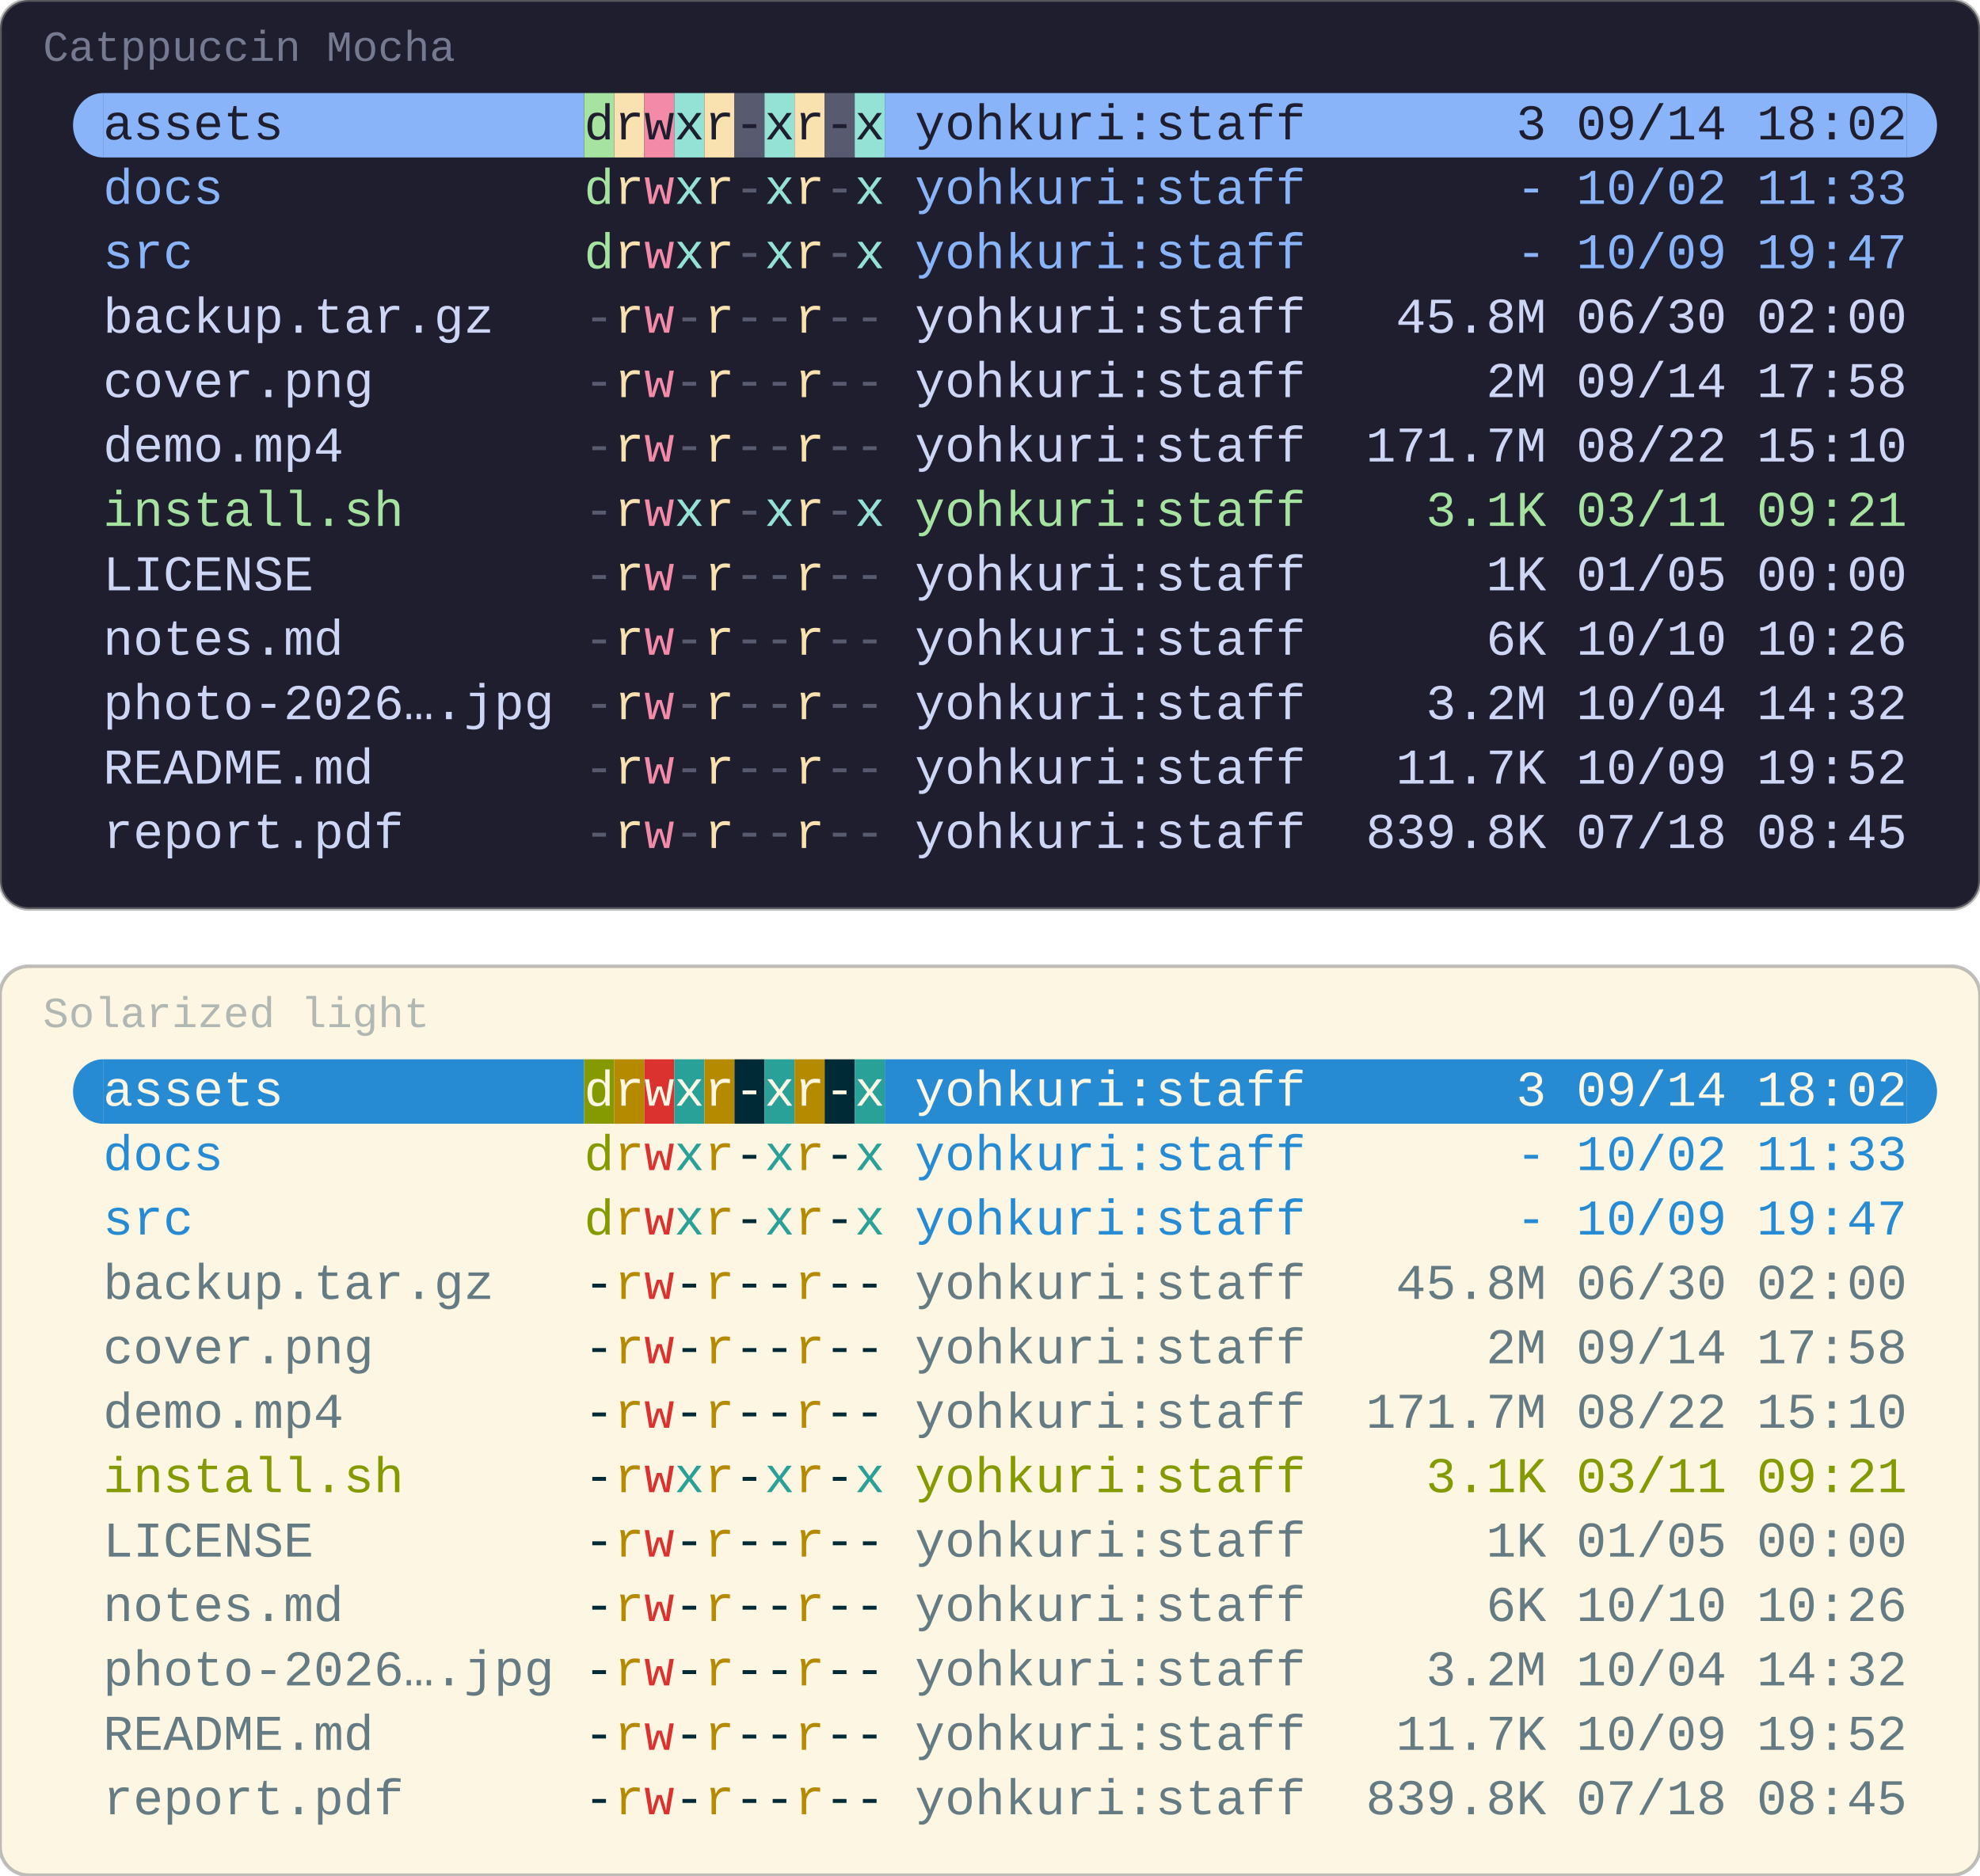
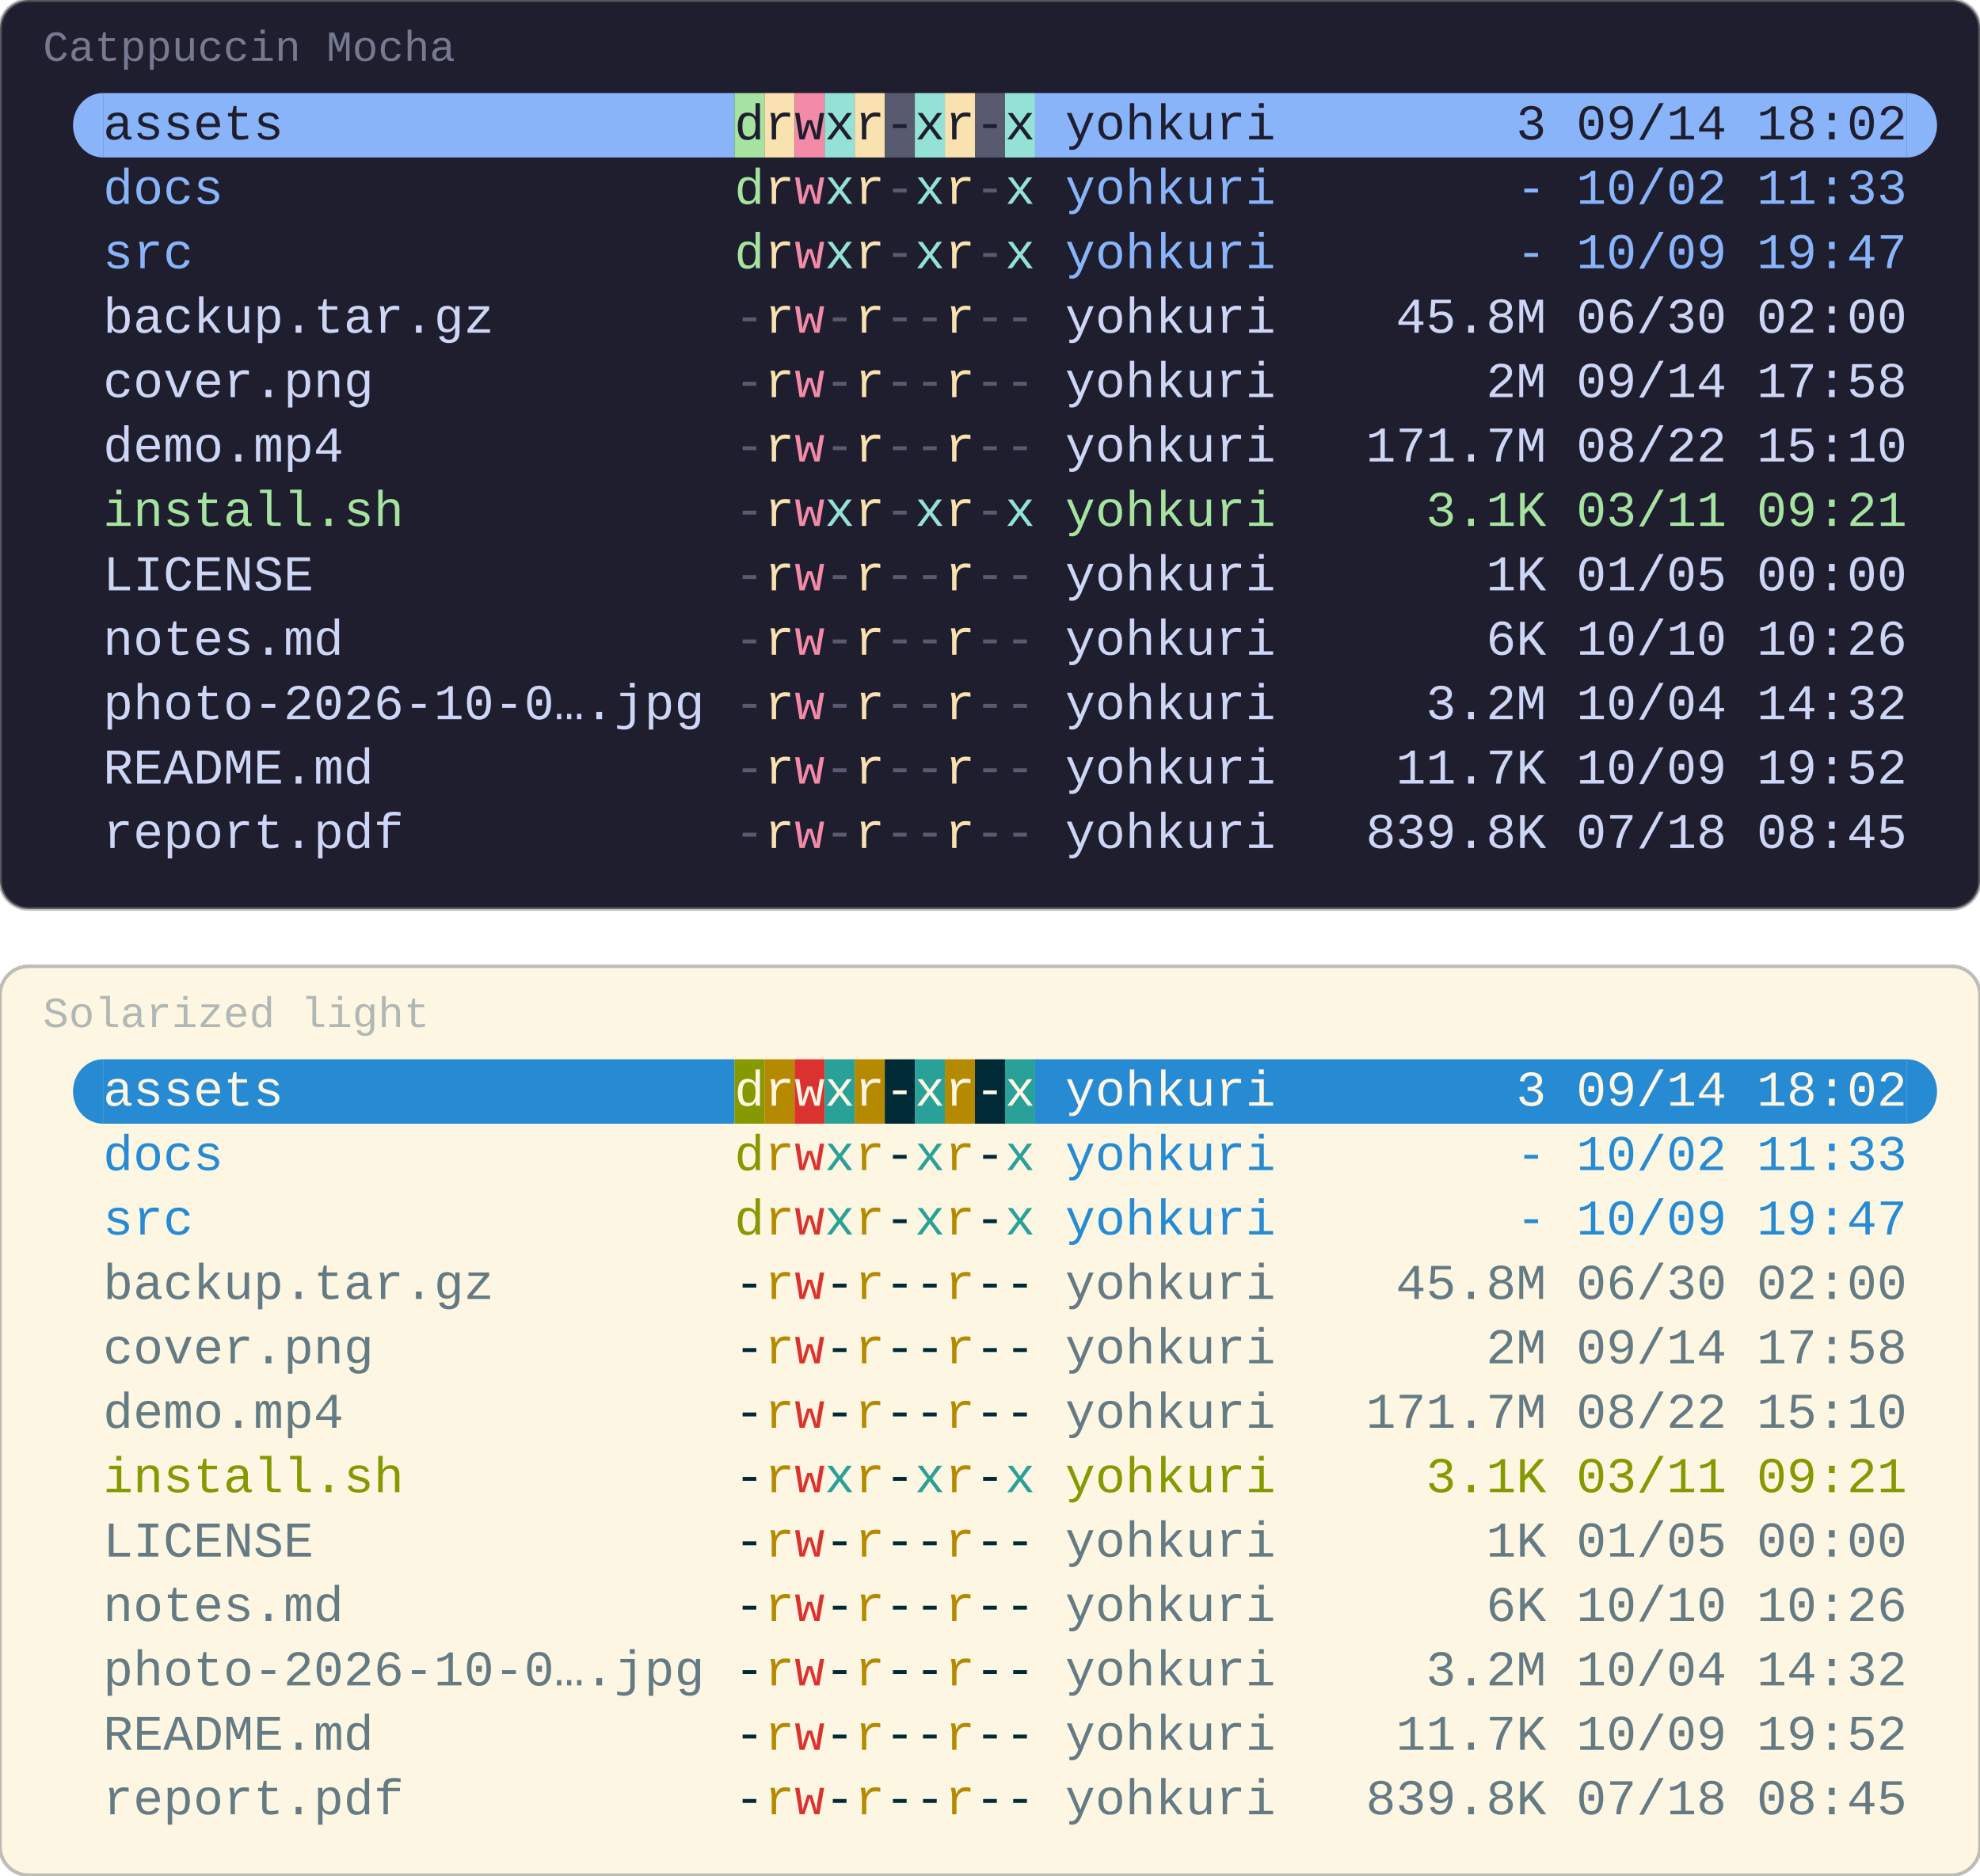
- <svg xmlns="http://www.w3.org/2000/svg" width="553.2" height="524" viewBox="0 0 553.2 524" role="img" data-source="ed65a1b5f1ea936e258ada4398f47a8e3302c848ee61756dbee2d98efb87042a" font-family="ui-monospace, SFMono-Regular, Menlo, Consolas, 'Liberation Mono', monospace" font-size="14">
+ <svg xmlns="http://www.w3.org/2000/svg" width="553.2" height="524" viewBox="0 0 553.2 524" role="img" data-source="ff9da538b39e2d087ce6511cb66709c9bd5d925607e207745e2a0a6a41769846" font-family="ui-monospace, SFMono-Regular, Menlo, Consolas, 'Liberation Mono', monospace" font-size="14">
  <g transform="translate(0,0)">
    <rect width="553.2" height="254" rx="8" fill="#1e1e2e" stroke="#8888" stroke-width="1" />
    <text x="12" y="17" font-size="12" fill="#757a91">Catppuccin Mocha</text>
    <path d="M28.8,26 A8.4,9 0 0 0 28.8,44 Z" fill="#89b4fa" />
-     <rect x="28.8" y="26" width="134.4" height="18" fill="#89b4fa" />
+     <rect x="28.8" y="26" width="176.4" height="18" fill="#89b4fa" />
    <text x="28.8" y="38.96" fill="#1e1e2e">assets</text>
-     <rect x="163.2" y="26" width="8.4" height="18" fill="#a6e3a1" />
-     <text x="163.2" y="38.96" fill="#1e1e2e">d</text>
-     <rect x="171.6" y="26" width="8.4" height="18" fill="#f9e2af" />
-     <text x="171.6" y="38.96" fill="#1e1e2e">r</text>
-     <rect x="180" y="26" width="8.4" height="18" fill="#f38ba8" />
-     <text x="180" y="38.96" fill="#1e1e2e">w</text>
-     <rect x="188.4" y="26" width="8.4" height="18" fill="#94e2d5" />
-     <text x="188.4" y="38.96" fill="#1e1e2e">x</text>
-     <rect x="196.8" y="26" width="8.4" height="18" fill="#f9e2af" />
-     <text x="196.8" y="38.96" fill="#1e1e2e">r</text>
-     <rect x="205.2" y="26" width="8.4" height="18" fill="#585b70" />
-     <text x="205.2" y="38.96" fill="#1e1e2e">-</text>
-     <rect x="213.6" y="26" width="8.4" height="18" fill="#94e2d5" />
-     <text x="213.6" y="38.96" fill="#1e1e2e">x</text>
-     <rect x="222" y="26" width="8.4" height="18" fill="#f9e2af" />
-     <text x="222" y="38.96" fill="#1e1e2e">r</text>
-     <rect x="230.4" y="26" width="8.4" height="18" fill="#585b70" />
-     <text x="230.4" y="38.96" fill="#1e1e2e">-</text>
-     <rect x="238.8" y="26" width="8.4" height="18" fill="#94e2d5" />
-     <text x="238.8" y="38.96" fill="#1e1e2e">x</text>
-     <rect x="247.2" y="26" width="285.6" height="18" fill="#89b4fa" />
-     <text x="255.6" y="38.96" fill="#1e1e2e">yohkuri:staff</text>
+     <rect x="205.2" y="26" width="8.4" height="18" fill="#a6e3a1" />
+     <text x="205.2" y="38.96" fill="#1e1e2e">d</text>
+     <rect x="213.6" y="26" width="8.4" height="18" fill="#f9e2af" />
+     <text x="213.6" y="38.96" fill="#1e1e2e">r</text>
+     <rect x="222" y="26" width="8.4" height="18" fill="#f38ba8" />
+     <text x="222" y="38.96" fill="#1e1e2e">w</text>
+     <rect x="230.4" y="26" width="8.4" height="18" fill="#94e2d5" />
+     <text x="230.4" y="38.96" fill="#1e1e2e">x</text>
+     <rect x="238.8" y="26" width="8.4" height="18" fill="#f9e2af" />
+     <text x="238.8" y="38.96" fill="#1e1e2e">r</text>
+     <rect x="247.2" y="26" width="8.4" height="18" fill="#585b70" />
+     <text x="247.2" y="38.96" fill="#1e1e2e">-</text>
+     <rect x="255.6" y="26" width="8.4" height="18" fill="#94e2d5" />
+     <text x="255.6" y="38.96" fill="#1e1e2e">x</text>
+     <rect x="264" y="26" width="8.4" height="18" fill="#f9e2af" />
+     <text x="264" y="38.96" fill="#1e1e2e">r</text>
+     <rect x="272.4" y="26" width="8.4" height="18" fill="#585b70" />
+     <text x="272.4" y="38.96" fill="#1e1e2e">-</text>
+     <rect x="280.8" y="26" width="8.4" height="18" fill="#94e2d5" />
+     <text x="280.8" y="38.96" fill="#1e1e2e">x</text>
+     <rect x="289.2" y="26" width="243.6" height="18" fill="#89b4fa" />
+     <text x="297.6" y="38.96" fill="#1e1e2e">yohkuri</text>
    <text x="423.6" y="38.96" fill="#1e1e2e">3</text>
    <text x="440.4" y="38.96" fill="#1e1e2e">09/14</text>
    <text x="490.8" y="38.96" fill="#1e1e2e">18:02</text>
    <path d="M532.8,26 A8.4,9 0 0 1 532.8,44 Z" fill="#89b4fa" />
    <text x="28.8" y="56.96" fill="#89b4fa">docs</text>
-     <text x="163.2" y="56.96" fill="#a6e3a1">d</text>
-     <text x="171.6" y="56.96" fill="#f9e2af">r</text>
-     <text x="180" y="56.96" fill="#f38ba8">w</text>
-     <text x="188.4" y="56.96" fill="#94e2d5">x</text>
-     <text x="196.8" y="56.96" fill="#f9e2af">r</text>
-     <text x="205.2" y="56.96" fill="#585b70">-</text>
-     <text x="213.6" y="56.96" fill="#94e2d5">x</text>
-     <text x="222" y="56.96" fill="#f9e2af">r</text>
-     <text x="230.4" y="56.96" fill="#585b70">-</text>
-     <text x="238.8" y="56.96" fill="#94e2d5">x</text>
-     <text x="255.6" y="56.96" fill="#89b4fa">yohkuri:staff</text>
+     <text x="205.2" y="56.96" fill="#a6e3a1">d</text>
+     <text x="213.6" y="56.96" fill="#f9e2af">r</text>
+     <text x="222" y="56.96" fill="#f38ba8">w</text>
+     <text x="230.4" y="56.96" fill="#94e2d5">x</text>
+     <text x="238.8" y="56.96" fill="#f9e2af">r</text>
+     <text x="247.2" y="56.96" fill="#585b70">-</text>
+     <text x="255.6" y="56.96" fill="#94e2d5">x</text>
+     <text x="264" y="56.96" fill="#f9e2af">r</text>
+     <text x="272.4" y="56.96" fill="#585b70">-</text>
+     <text x="280.8" y="56.96" fill="#94e2d5">x</text>
+     <text x="297.6" y="56.96" fill="#89b4fa">yohkuri</text>
    <text x="423.6" y="56.96" fill="#89b4fa">-</text>
    <text x="440.4" y="56.96" fill="#89b4fa">10/02</text>
    <text x="490.8" y="56.96" fill="#89b4fa">11:33</text>
    <text x="28.8" y="74.96" fill="#89b4fa">src</text>
-     <text x="163.2" y="74.96" fill="#a6e3a1">d</text>
-     <text x="171.6" y="74.96" fill="#f9e2af">r</text>
-     <text x="180" y="74.96" fill="#f38ba8">w</text>
-     <text x="188.4" y="74.96" fill="#94e2d5">x</text>
-     <text x="196.8" y="74.96" fill="#f9e2af">r</text>
-     <text x="205.2" y="74.96" fill="#585b70">-</text>
-     <text x="213.6" y="74.96" fill="#94e2d5">x</text>
-     <text x="222" y="74.96" fill="#f9e2af">r</text>
-     <text x="230.4" y="74.96" fill="#585b70">-</text>
-     <text x="238.8" y="74.96" fill="#94e2d5">x</text>
-     <text x="255.6" y="74.96" fill="#89b4fa">yohkuri:staff</text>
+     <text x="205.2" y="74.96" fill="#a6e3a1">d</text>
+     <text x="213.6" y="74.96" fill="#f9e2af">r</text>
+     <text x="222" y="74.96" fill="#f38ba8">w</text>
+     <text x="230.4" y="74.96" fill="#94e2d5">x</text>
+     <text x="238.8" y="74.96" fill="#f9e2af">r</text>
+     <text x="247.2" y="74.96" fill="#585b70">-</text>
+     <text x="255.6" y="74.96" fill="#94e2d5">x</text>
+     <text x="264" y="74.96" fill="#f9e2af">r</text>
+     <text x="272.4" y="74.96" fill="#585b70">-</text>
+     <text x="280.8" y="74.96" fill="#94e2d5">x</text>
+     <text x="297.6" y="74.96" fill="#89b4fa">yohkuri</text>
    <text x="423.6" y="74.96" fill="#89b4fa">-</text>
    <text x="440.4" y="74.96" fill="#89b4fa">10/09</text>
    <text x="490.8" y="74.96" fill="#89b4fa">19:47</text>
    <text x="28.8" y="92.96" fill="#cdd6f4">backup.tar.gz</text>
-     <text x="163.2" y="92.96" fill="#585b70">-</text>
-     <text x="171.6" y="92.96" fill="#f9e2af">r</text>
-     <text x="180" y="92.96" fill="#f38ba8">w</text>
-     <text x="188.4" y="92.96" fill="#585b70">-</text>
-     <text x="196.8" y="92.96" fill="#f9e2af">r</text>
-     <text x="205.2" y="92.96" fill="#585b70">--</text>
-     <text x="222" y="92.96" fill="#f9e2af">r</text>
-     <text x="230.4" y="92.96" fill="#585b70">--</text>
-     <text x="255.6" y="92.96" fill="#cdd6f4">yohkuri:staff</text>
+     <text x="205.2" y="92.96" fill="#585b70">-</text>
+     <text x="213.6" y="92.96" fill="#f9e2af">r</text>
+     <text x="222" y="92.96" fill="#f38ba8">w</text>
+     <text x="230.4" y="92.96" fill="#585b70">-</text>
+     <text x="238.8" y="92.96" fill="#f9e2af">r</text>
+     <text x="247.2" y="92.96" fill="#585b70">--</text>
+     <text x="264" y="92.96" fill="#f9e2af">r</text>
+     <text x="272.4" y="92.96" fill="#585b70">--</text>
+     <text x="297.6" y="92.96" fill="#cdd6f4">yohkuri</text>
    <text x="390" y="92.96" fill="#cdd6f4">45.8M</text>
    <text x="440.4" y="92.96" fill="#cdd6f4">06/30</text>
    <text x="490.8" y="92.96" fill="#cdd6f4">02:00</text>
    <text x="28.8" y="110.96" fill="#cdd6f4">cover.png</text>
-     <text x="163.2" y="110.96" fill="#585b70">-</text>
-     <text x="171.6" y="110.96" fill="#f9e2af">r</text>
-     <text x="180" y="110.96" fill="#f38ba8">w</text>
-     <text x="188.4" y="110.96" fill="#585b70">-</text>
-     <text x="196.8" y="110.96" fill="#f9e2af">r</text>
-     <text x="205.2" y="110.96" fill="#585b70">--</text>
-     <text x="222" y="110.96" fill="#f9e2af">r</text>
-     <text x="230.4" y="110.96" fill="#585b70">--</text>
-     <text x="255.6" y="110.96" fill="#cdd6f4">yohkuri:staff</text>
+     <text x="205.2" y="110.96" fill="#585b70">-</text>
+     <text x="213.6" y="110.96" fill="#f9e2af">r</text>
+     <text x="222" y="110.96" fill="#f38ba8">w</text>
+     <text x="230.4" y="110.96" fill="#585b70">-</text>
+     <text x="238.8" y="110.96" fill="#f9e2af">r</text>
+     <text x="247.2" y="110.96" fill="#585b70">--</text>
+     <text x="264" y="110.96" fill="#f9e2af">r</text>
+     <text x="272.4" y="110.96" fill="#585b70">--</text>
+     <text x="297.6" y="110.96" fill="#cdd6f4">yohkuri</text>
    <text x="415.2" y="110.96" fill="#cdd6f4">2M</text>
    <text x="440.4" y="110.96" fill="#cdd6f4">09/14</text>
    <text x="490.8" y="110.96" fill="#cdd6f4">17:58</text>
    <text x="28.8" y="128.96" fill="#cdd6f4">demo.mp4</text>
-     <text x="163.2" y="128.96" fill="#585b70">-</text>
-     <text x="171.6" y="128.96" fill="#f9e2af">r</text>
-     <text x="180" y="128.96" fill="#f38ba8">w</text>
-     <text x="188.4" y="128.96" fill="#585b70">-</text>
-     <text x="196.8" y="128.96" fill="#f9e2af">r</text>
-     <text x="205.2" y="128.96" fill="#585b70">--</text>
-     <text x="222" y="128.96" fill="#f9e2af">r</text>
-     <text x="230.4" y="128.96" fill="#585b70">--</text>
-     <text x="255.6" y="128.96" fill="#cdd6f4">yohkuri:staff</text>
+     <text x="205.2" y="128.96" fill="#585b70">-</text>
+     <text x="213.6" y="128.96" fill="#f9e2af">r</text>
+     <text x="222" y="128.96" fill="#f38ba8">w</text>
+     <text x="230.4" y="128.96" fill="#585b70">-</text>
+     <text x="238.8" y="128.96" fill="#f9e2af">r</text>
+     <text x="247.2" y="128.96" fill="#585b70">--</text>
+     <text x="264" y="128.96" fill="#f9e2af">r</text>
+     <text x="272.4" y="128.96" fill="#585b70">--</text>
+     <text x="297.6" y="128.96" fill="#cdd6f4">yohkuri</text>
    <text x="381.6" y="128.96" fill="#cdd6f4">171.7M</text>
    <text x="440.4" y="128.96" fill="#cdd6f4">08/22</text>
    <text x="490.8" y="128.96" fill="#cdd6f4">15:10</text>
    <text x="28.8" y="146.96" fill="#a6e3a1">install.sh</text>
-     <text x="163.2" y="146.96" fill="#585b70">-</text>
-     <text x="171.6" y="146.96" fill="#f9e2af">r</text>
-     <text x="180" y="146.96" fill="#f38ba8">w</text>
-     <text x="188.4" y="146.96" fill="#94e2d5">x</text>
-     <text x="196.8" y="146.96" fill="#f9e2af">r</text>
    <text x="205.2" y="146.96" fill="#585b70">-</text>
-     <text x="213.6" y="146.96" fill="#94e2d5">x</text>
-     <text x="222" y="146.96" fill="#f9e2af">r</text>
-     <text x="230.4" y="146.96" fill="#585b70">-</text>
-     <text x="238.8" y="146.96" fill="#94e2d5">x</text>
-     <text x="255.6" y="146.96" fill="#a6e3a1">yohkuri:staff</text>
+     <text x="213.6" y="146.96" fill="#f9e2af">r</text>
+     <text x="222" y="146.96" fill="#f38ba8">w</text>
+     <text x="230.4" y="146.96" fill="#94e2d5">x</text>
+     <text x="238.8" y="146.96" fill="#f9e2af">r</text>
+     <text x="247.2" y="146.96" fill="#585b70">-</text>
+     <text x="255.6" y="146.96" fill="#94e2d5">x</text>
+     <text x="264" y="146.96" fill="#f9e2af">r</text>
+     <text x="272.4" y="146.96" fill="#585b70">-</text>
+     <text x="280.8" y="146.96" fill="#94e2d5">x</text>
+     <text x="297.6" y="146.96" fill="#a6e3a1">yohkuri</text>
    <text x="398.4" y="146.96" fill="#a6e3a1">3.1K</text>
    <text x="440.4" y="146.96" fill="#a6e3a1">03/11</text>
    <text x="490.8" y="146.96" fill="#a6e3a1">09:21</text>
    <text x="28.8" y="164.96" fill="#cdd6f4">LICENSE</text>
-     <text x="163.2" y="164.96" fill="#585b70">-</text>
-     <text x="171.6" y="164.96" fill="#f9e2af">r</text>
-     <text x="180" y="164.96" fill="#f38ba8">w</text>
-     <text x="188.4" y="164.96" fill="#585b70">-</text>
-     <text x="196.8" y="164.96" fill="#f9e2af">r</text>
-     <text x="205.2" y="164.96" fill="#585b70">--</text>
-     <text x="222" y="164.96" fill="#f9e2af">r</text>
-     <text x="230.4" y="164.96" fill="#585b70">--</text>
-     <text x="255.6" y="164.96" fill="#cdd6f4">yohkuri:staff</text>
+     <text x="205.2" y="164.96" fill="#585b70">-</text>
+     <text x="213.6" y="164.96" fill="#f9e2af">r</text>
+     <text x="222" y="164.96" fill="#f38ba8">w</text>
+     <text x="230.4" y="164.96" fill="#585b70">-</text>
+     <text x="238.8" y="164.96" fill="#f9e2af">r</text>
+     <text x="247.2" y="164.96" fill="#585b70">--</text>
+     <text x="264" y="164.96" fill="#f9e2af">r</text>
+     <text x="272.4" y="164.96" fill="#585b70">--</text>
+     <text x="297.6" y="164.96" fill="#cdd6f4">yohkuri</text>
    <text x="415.2" y="164.96" fill="#cdd6f4">1K</text>
    <text x="440.4" y="164.96" fill="#cdd6f4">01/05</text>
    <text x="490.8" y="164.96" fill="#cdd6f4">00:00</text>
    <text x="28.8" y="182.96" fill="#cdd6f4">notes.md</text>
-     <text x="163.2" y="182.96" fill="#585b70">-</text>
-     <text x="171.6" y="182.96" fill="#f9e2af">r</text>
-     <text x="180" y="182.96" fill="#f38ba8">w</text>
-     <text x="188.4" y="182.96" fill="#585b70">-</text>
-     <text x="196.8" y="182.96" fill="#f9e2af">r</text>
-     <text x="205.2" y="182.96" fill="#585b70">--</text>
-     <text x="222" y="182.96" fill="#f9e2af">r</text>
-     <text x="230.4" y="182.96" fill="#585b70">--</text>
-     <text x="255.6" y="182.96" fill="#cdd6f4">yohkuri:staff</text>
+     <text x="205.2" y="182.96" fill="#585b70">-</text>
+     <text x="213.6" y="182.96" fill="#f9e2af">r</text>
+     <text x="222" y="182.96" fill="#f38ba8">w</text>
+     <text x="230.4" y="182.96" fill="#585b70">-</text>
+     <text x="238.8" y="182.96" fill="#f9e2af">r</text>
+     <text x="247.2" y="182.96" fill="#585b70">--</text>
+     <text x="264" y="182.96" fill="#f9e2af">r</text>
+     <text x="272.4" y="182.96" fill="#585b70">--</text>
+     <text x="297.6" y="182.96" fill="#cdd6f4">yohkuri</text>
    <text x="415.2" y="182.96" fill="#cdd6f4">6K</text>
    <text x="440.4" y="182.96" fill="#cdd6f4">10/10</text>
    <text x="490.8" y="182.96" fill="#cdd6f4">10:26</text>
-     <text x="28.8" y="200.96" fill="#cdd6f4">photo-2026….jpg</text>
-     <text x="163.2" y="200.96" fill="#585b70">-</text>
-     <text x="171.6" y="200.96" fill="#f9e2af">r</text>
-     <text x="180" y="200.96" fill="#f38ba8">w</text>
-     <text x="188.4" y="200.96" fill="#585b70">-</text>
-     <text x="196.8" y="200.96" fill="#f9e2af">r</text>
-     <text x="205.2" y="200.96" fill="#585b70">--</text>
-     <text x="222" y="200.96" fill="#f9e2af">r</text>
-     <text x="230.4" y="200.96" fill="#585b70">--</text>
-     <text x="255.6" y="200.96" fill="#cdd6f4">yohkuri:staff</text>
+     <text x="28.8" y="200.96" fill="#cdd6f4">photo-2026-10-0….jpg</text>
+     <text x="205.2" y="200.96" fill="#585b70">-</text>
+     <text x="213.6" y="200.96" fill="#f9e2af">r</text>
+     <text x="222" y="200.96" fill="#f38ba8">w</text>
+     <text x="230.4" y="200.96" fill="#585b70">-</text>
+     <text x="238.8" y="200.96" fill="#f9e2af">r</text>
+     <text x="247.2" y="200.96" fill="#585b70">--</text>
+     <text x="264" y="200.96" fill="#f9e2af">r</text>
+     <text x="272.4" y="200.96" fill="#585b70">--</text>
+     <text x="297.6" y="200.96" fill="#cdd6f4">yohkuri</text>
    <text x="398.4" y="200.96" fill="#cdd6f4">3.2M</text>
    <text x="440.4" y="200.96" fill="#cdd6f4">10/04</text>
    <text x="490.8" y="200.96" fill="#cdd6f4">14:32</text>
    <text x="28.8" y="218.96" fill="#cdd6f4">README.md</text>
-     <text x="163.2" y="218.96" fill="#585b70">-</text>
-     <text x="171.6" y="218.96" fill="#f9e2af">r</text>
-     <text x="180" y="218.96" fill="#f38ba8">w</text>
-     <text x="188.4" y="218.96" fill="#585b70">-</text>
-     <text x="196.8" y="218.96" fill="#f9e2af">r</text>
-     <text x="205.2" y="218.96" fill="#585b70">--</text>
-     <text x="222" y="218.96" fill="#f9e2af">r</text>
-     <text x="230.4" y="218.96" fill="#585b70">--</text>
-     <text x="255.6" y="218.96" fill="#cdd6f4">yohkuri:staff</text>
+     <text x="205.2" y="218.96" fill="#585b70">-</text>
+     <text x="213.6" y="218.96" fill="#f9e2af">r</text>
+     <text x="222" y="218.96" fill="#f38ba8">w</text>
+     <text x="230.4" y="218.96" fill="#585b70">-</text>
+     <text x="238.8" y="218.96" fill="#f9e2af">r</text>
+     <text x="247.2" y="218.96" fill="#585b70">--</text>
+     <text x="264" y="218.96" fill="#f9e2af">r</text>
+     <text x="272.4" y="218.96" fill="#585b70">--</text>
+     <text x="297.6" y="218.96" fill="#cdd6f4">yohkuri</text>
    <text x="390" y="218.96" fill="#cdd6f4">11.7K</text>
    <text x="440.4" y="218.96" fill="#cdd6f4">10/09</text>
    <text x="490.8" y="218.96" fill="#cdd6f4">19:52</text>
    <text x="28.8" y="236.96" fill="#cdd6f4">report.pdf</text>
-     <text x="163.2" y="236.96" fill="#585b70">-</text>
-     <text x="171.6" y="236.96" fill="#f9e2af">r</text>
-     <text x="180" y="236.96" fill="#f38ba8">w</text>
-     <text x="188.4" y="236.96" fill="#585b70">-</text>
-     <text x="196.8" y="236.96" fill="#f9e2af">r</text>
-     <text x="205.2" y="236.96" fill="#585b70">--</text>
-     <text x="222" y="236.96" fill="#f9e2af">r</text>
-     <text x="230.4" y="236.96" fill="#585b70">--</text>
-     <text x="255.6" y="236.96" fill="#cdd6f4">yohkuri:staff</text>
+     <text x="205.2" y="236.96" fill="#585b70">-</text>
+     <text x="213.6" y="236.96" fill="#f9e2af">r</text>
+     <text x="222" y="236.96" fill="#f38ba8">w</text>
+     <text x="230.4" y="236.96" fill="#585b70">-</text>
+     <text x="238.8" y="236.96" fill="#f9e2af">r</text>
+     <text x="247.2" y="236.96" fill="#585b70">--</text>
+     <text x="264" y="236.96" fill="#f9e2af">r</text>
+     <text x="272.4" y="236.96" fill="#585b70">--</text>
+     <text x="297.6" y="236.96" fill="#cdd6f4">yohkuri</text>
    <text x="381.6" y="236.96" fill="#cdd6f4">839.8K</text>
    <text x="440.4" y="236.96" fill="#cdd6f4">07/18</text>
    <text x="490.8" y="236.96" fill="#cdd6f4">08:45</text>
  </g>
  <g transform="translate(0,270)">
    <rect width="553.2" height="254" rx="8" fill="#fdf6e3" stroke="#8888" stroke-width="1" />
    <text x="12" y="17" font-size="12" fill="#b1b8b3">Solarized light</text>
    <path d="M28.8,26 A8.4,9 0 0 0 28.8,44 Z" fill="#268bd2" />
-     <rect x="28.8" y="26" width="134.4" height="18" fill="#268bd2" />
+     <rect x="28.8" y="26" width="176.4" height="18" fill="#268bd2" />
    <text x="28.8" y="38.96" fill="#fdf6e3">assets</text>
-     <rect x="163.2" y="26" width="8.4" height="18" fill="#859900" />
-     <text x="163.2" y="38.96" fill="#fdf6e3">d</text>
-     <rect x="171.6" y="26" width="8.4" height="18" fill="#b58900" />
-     <text x="171.6" y="38.96" fill="#fdf6e3">r</text>
-     <rect x="180" y="26" width="8.4" height="18" fill="#dc322f" />
-     <text x="180" y="38.96" fill="#fdf6e3">w</text>
-     <rect x="188.4" y="26" width="8.4" height="18" fill="#2aa198" />
-     <text x="188.4" y="38.96" fill="#fdf6e3">x</text>
-     <rect x="196.8" y="26" width="8.4" height="18" fill="#b58900" />
-     <text x="196.8" y="38.96" fill="#fdf6e3">r</text>
-     <rect x="205.2" y="26" width="8.4" height="18" fill="#002b36" />
-     <text x="205.2" y="38.96" fill="#fdf6e3">-</text>
-     <rect x="213.6" y="26" width="8.4" height="18" fill="#2aa198" />
-     <text x="213.6" y="38.96" fill="#fdf6e3">x</text>
-     <rect x="222" y="26" width="8.4" height="18" fill="#b58900" />
-     <text x="222" y="38.96" fill="#fdf6e3">r</text>
-     <rect x="230.4" y="26" width="8.4" height="18" fill="#002b36" />
-     <text x="230.4" y="38.96" fill="#fdf6e3">-</text>
-     <rect x="238.8" y="26" width="8.4" height="18" fill="#2aa198" />
-     <text x="238.8" y="38.96" fill="#fdf6e3">x</text>
-     <rect x="247.2" y="26" width="285.6" height="18" fill="#268bd2" />
-     <text x="255.6" y="38.96" fill="#fdf6e3">yohkuri:staff</text>
+     <rect x="205.2" y="26" width="8.4" height="18" fill="#859900" />
+     <text x="205.2" y="38.96" fill="#fdf6e3">d</text>
+     <rect x="213.6" y="26" width="8.4" height="18" fill="#b58900" />
+     <text x="213.6" y="38.96" fill="#fdf6e3">r</text>
+     <rect x="222" y="26" width="8.4" height="18" fill="#dc322f" />
+     <text x="222" y="38.96" fill="#fdf6e3">w</text>
+     <rect x="230.4" y="26" width="8.4" height="18" fill="#2aa198" />
+     <text x="230.4" y="38.96" fill="#fdf6e3">x</text>
+     <rect x="238.8" y="26" width="8.4" height="18" fill="#b58900" />
+     <text x="238.8" y="38.96" fill="#fdf6e3">r</text>
+     <rect x="247.2" y="26" width="8.4" height="18" fill="#002b36" />
+     <text x="247.2" y="38.96" fill="#fdf6e3">-</text>
+     <rect x="255.6" y="26" width="8.4" height="18" fill="#2aa198" />
+     <text x="255.6" y="38.96" fill="#fdf6e3">x</text>
+     <rect x="264" y="26" width="8.4" height="18" fill="#b58900" />
+     <text x="264" y="38.96" fill="#fdf6e3">r</text>
+     <rect x="272.4" y="26" width="8.4" height="18" fill="#002b36" />
+     <text x="272.4" y="38.96" fill="#fdf6e3">-</text>
+     <rect x="280.8" y="26" width="8.4" height="18" fill="#2aa198" />
+     <text x="280.8" y="38.96" fill="#fdf6e3">x</text>
+     <rect x="289.2" y="26" width="243.6" height="18" fill="#268bd2" />
+     <text x="297.6" y="38.96" fill="#fdf6e3">yohkuri</text>
    <text x="423.6" y="38.96" fill="#fdf6e3">3</text>
    <text x="440.4" y="38.96" fill="#fdf6e3">09/14</text>
    <text x="490.8" y="38.96" fill="#fdf6e3">18:02</text>
    <path d="M532.8,26 A8.4,9 0 0 1 532.8,44 Z" fill="#268bd2" />
    <text x="28.8" y="56.96" fill="#268bd2">docs</text>
-     <text x="163.2" y="56.96" fill="#859900">d</text>
-     <text x="171.6" y="56.96" fill="#b58900">r</text>
-     <text x="180" y="56.96" fill="#dc322f">w</text>
-     <text x="188.4" y="56.96" fill="#2aa198">x</text>
-     <text x="196.8" y="56.96" fill="#b58900">r</text>
-     <text x="205.2" y="56.96" fill="#002b36">-</text>
-     <text x="213.6" y="56.96" fill="#2aa198">x</text>
-     <text x="222" y="56.96" fill="#b58900">r</text>
-     <text x="230.4" y="56.96" fill="#002b36">-</text>
-     <text x="238.8" y="56.96" fill="#2aa198">x</text>
-     <text x="255.6" y="56.96" fill="#268bd2">yohkuri:staff</text>
+     <text x="205.2" y="56.96" fill="#859900">d</text>
+     <text x="213.6" y="56.96" fill="#b58900">r</text>
+     <text x="222" y="56.96" fill="#dc322f">w</text>
+     <text x="230.4" y="56.96" fill="#2aa198">x</text>
+     <text x="238.8" y="56.96" fill="#b58900">r</text>
+     <text x="247.2" y="56.96" fill="#002b36">-</text>
+     <text x="255.6" y="56.96" fill="#2aa198">x</text>
+     <text x="264" y="56.96" fill="#b58900">r</text>
+     <text x="272.4" y="56.96" fill="#002b36">-</text>
+     <text x="280.8" y="56.96" fill="#2aa198">x</text>
+     <text x="297.6" y="56.96" fill="#268bd2">yohkuri</text>
    <text x="423.6" y="56.96" fill="#268bd2">-</text>
    <text x="440.4" y="56.96" fill="#268bd2">10/02</text>
    <text x="490.8" y="56.96" fill="#268bd2">11:33</text>
    <text x="28.8" y="74.96" fill="#268bd2">src</text>
-     <text x="163.2" y="74.96" fill="#859900">d</text>
-     <text x="171.6" y="74.96" fill="#b58900">r</text>
-     <text x="180" y="74.96" fill="#dc322f">w</text>
-     <text x="188.4" y="74.96" fill="#2aa198">x</text>
-     <text x="196.8" y="74.96" fill="#b58900">r</text>
-     <text x="205.2" y="74.96" fill="#002b36">-</text>
-     <text x="213.6" y="74.96" fill="#2aa198">x</text>
-     <text x="222" y="74.96" fill="#b58900">r</text>
-     <text x="230.4" y="74.96" fill="#002b36">-</text>
-     <text x="238.8" y="74.96" fill="#2aa198">x</text>
-     <text x="255.6" y="74.96" fill="#268bd2">yohkuri:staff</text>
+     <text x="205.2" y="74.96" fill="#859900">d</text>
+     <text x="213.6" y="74.96" fill="#b58900">r</text>
+     <text x="222" y="74.96" fill="#dc322f">w</text>
+     <text x="230.4" y="74.96" fill="#2aa198">x</text>
+     <text x="238.8" y="74.96" fill="#b58900">r</text>
+     <text x="247.2" y="74.96" fill="#002b36">-</text>
+     <text x="255.6" y="74.96" fill="#2aa198">x</text>
+     <text x="264" y="74.96" fill="#b58900">r</text>
+     <text x="272.4" y="74.96" fill="#002b36">-</text>
+     <text x="280.8" y="74.96" fill="#2aa198">x</text>
+     <text x="297.6" y="74.96" fill="#268bd2">yohkuri</text>
    <text x="423.6" y="74.96" fill="#268bd2">-</text>
    <text x="440.4" y="74.96" fill="#268bd2">10/09</text>
    <text x="490.8" y="74.96" fill="#268bd2">19:47</text>
    <text x="28.8" y="92.96" fill="#657b83">backup.tar.gz</text>
-     <text x="163.2" y="92.96" fill="#002b36">-</text>
-     <text x="171.6" y="92.96" fill="#b58900">r</text>
-     <text x="180" y="92.96" fill="#dc322f">w</text>
-     <text x="188.4" y="92.96" fill="#002b36">-</text>
-     <text x="196.8" y="92.96" fill="#b58900">r</text>
-     <text x="205.2" y="92.96" fill="#002b36">--</text>
-     <text x="222" y="92.96" fill="#b58900">r</text>
-     <text x="230.4" y="92.96" fill="#002b36">--</text>
-     <text x="255.6" y="92.96" fill="#657b83">yohkuri:staff</text>
+     <text x="205.2" y="92.96" fill="#002b36">-</text>
+     <text x="213.6" y="92.96" fill="#b58900">r</text>
+     <text x="222" y="92.96" fill="#dc322f">w</text>
+     <text x="230.4" y="92.96" fill="#002b36">-</text>
+     <text x="238.8" y="92.96" fill="#b58900">r</text>
+     <text x="247.2" y="92.96" fill="#002b36">--</text>
+     <text x="264" y="92.96" fill="#b58900">r</text>
+     <text x="272.4" y="92.96" fill="#002b36">--</text>
+     <text x="297.6" y="92.96" fill="#657b83">yohkuri</text>
    <text x="390" y="92.96" fill="#657b83">45.8M</text>
    <text x="440.4" y="92.96" fill="#657b83">06/30</text>
    <text x="490.8" y="92.96" fill="#657b83">02:00</text>
    <text x="28.8" y="110.96" fill="#657b83">cover.png</text>
-     <text x="163.2" y="110.96" fill="#002b36">-</text>
-     <text x="171.6" y="110.96" fill="#b58900">r</text>
-     <text x="180" y="110.96" fill="#dc322f">w</text>
-     <text x="188.4" y="110.96" fill="#002b36">-</text>
-     <text x="196.8" y="110.96" fill="#b58900">r</text>
-     <text x="205.2" y="110.96" fill="#002b36">--</text>
-     <text x="222" y="110.96" fill="#b58900">r</text>
-     <text x="230.4" y="110.96" fill="#002b36">--</text>
-     <text x="255.6" y="110.96" fill="#657b83">yohkuri:staff</text>
+     <text x="205.2" y="110.96" fill="#002b36">-</text>
+     <text x="213.6" y="110.96" fill="#b58900">r</text>
+     <text x="222" y="110.96" fill="#dc322f">w</text>
+     <text x="230.4" y="110.96" fill="#002b36">-</text>
+     <text x="238.8" y="110.96" fill="#b58900">r</text>
+     <text x="247.2" y="110.96" fill="#002b36">--</text>
+     <text x="264" y="110.96" fill="#b58900">r</text>
+     <text x="272.4" y="110.96" fill="#002b36">--</text>
+     <text x="297.6" y="110.96" fill="#657b83">yohkuri</text>
    <text x="415.2" y="110.96" fill="#657b83">2M</text>
    <text x="440.4" y="110.96" fill="#657b83">09/14</text>
    <text x="490.8" y="110.96" fill="#657b83">17:58</text>
    <text x="28.8" y="128.96" fill="#657b83">demo.mp4</text>
-     <text x="163.2" y="128.96" fill="#002b36">-</text>
-     <text x="171.6" y="128.96" fill="#b58900">r</text>
-     <text x="180" y="128.96" fill="#dc322f">w</text>
-     <text x="188.4" y="128.96" fill="#002b36">-</text>
-     <text x="196.8" y="128.96" fill="#b58900">r</text>
-     <text x="205.2" y="128.96" fill="#002b36">--</text>
-     <text x="222" y="128.96" fill="#b58900">r</text>
-     <text x="230.4" y="128.96" fill="#002b36">--</text>
-     <text x="255.6" y="128.96" fill="#657b83">yohkuri:staff</text>
+     <text x="205.2" y="128.96" fill="#002b36">-</text>
+     <text x="213.6" y="128.96" fill="#b58900">r</text>
+     <text x="222" y="128.96" fill="#dc322f">w</text>
+     <text x="230.4" y="128.96" fill="#002b36">-</text>
+     <text x="238.8" y="128.96" fill="#b58900">r</text>
+     <text x="247.2" y="128.96" fill="#002b36">--</text>
+     <text x="264" y="128.96" fill="#b58900">r</text>
+     <text x="272.4" y="128.96" fill="#002b36">--</text>
+     <text x="297.6" y="128.96" fill="#657b83">yohkuri</text>
    <text x="381.6" y="128.96" fill="#657b83">171.7M</text>
    <text x="440.4" y="128.96" fill="#657b83">08/22</text>
    <text x="490.8" y="128.96" fill="#657b83">15:10</text>
    <text x="28.8" y="146.96" fill="#859900">install.sh</text>
-     <text x="163.2" y="146.96" fill="#002b36">-</text>
-     <text x="171.6" y="146.96" fill="#b58900">r</text>
-     <text x="180" y="146.96" fill="#dc322f">w</text>
-     <text x="188.4" y="146.96" fill="#2aa198">x</text>
-     <text x="196.8" y="146.96" fill="#b58900">r</text>
    <text x="205.2" y="146.96" fill="#002b36">-</text>
-     <text x="213.6" y="146.96" fill="#2aa198">x</text>
-     <text x="222" y="146.96" fill="#b58900">r</text>
-     <text x="230.4" y="146.96" fill="#002b36">-</text>
-     <text x="238.8" y="146.96" fill="#2aa198">x</text>
-     <text x="255.6" y="146.96" fill="#859900">yohkuri:staff</text>
+     <text x="213.6" y="146.96" fill="#b58900">r</text>
+     <text x="222" y="146.96" fill="#dc322f">w</text>
+     <text x="230.4" y="146.96" fill="#2aa198">x</text>
+     <text x="238.8" y="146.96" fill="#b58900">r</text>
+     <text x="247.2" y="146.96" fill="#002b36">-</text>
+     <text x="255.6" y="146.96" fill="#2aa198">x</text>
+     <text x="264" y="146.96" fill="#b58900">r</text>
+     <text x="272.4" y="146.96" fill="#002b36">-</text>
+     <text x="280.8" y="146.96" fill="#2aa198">x</text>
+     <text x="297.6" y="146.96" fill="#859900">yohkuri</text>
    <text x="398.4" y="146.96" fill="#859900">3.1K</text>
    <text x="440.4" y="146.96" fill="#859900">03/11</text>
    <text x="490.8" y="146.96" fill="#859900">09:21</text>
    <text x="28.8" y="164.96" fill="#657b83">LICENSE</text>
-     <text x="163.2" y="164.96" fill="#002b36">-</text>
-     <text x="171.6" y="164.96" fill="#b58900">r</text>
-     <text x="180" y="164.96" fill="#dc322f">w</text>
-     <text x="188.4" y="164.96" fill="#002b36">-</text>
-     <text x="196.8" y="164.96" fill="#b58900">r</text>
-     <text x="205.2" y="164.96" fill="#002b36">--</text>
-     <text x="222" y="164.96" fill="#b58900">r</text>
-     <text x="230.4" y="164.96" fill="#002b36">--</text>
-     <text x="255.6" y="164.96" fill="#657b83">yohkuri:staff</text>
+     <text x="205.2" y="164.96" fill="#002b36">-</text>
+     <text x="213.6" y="164.96" fill="#b58900">r</text>
+     <text x="222" y="164.96" fill="#dc322f">w</text>
+     <text x="230.4" y="164.96" fill="#002b36">-</text>
+     <text x="238.8" y="164.96" fill="#b58900">r</text>
+     <text x="247.2" y="164.96" fill="#002b36">--</text>
+     <text x="264" y="164.96" fill="#b58900">r</text>
+     <text x="272.4" y="164.96" fill="#002b36">--</text>
+     <text x="297.6" y="164.96" fill="#657b83">yohkuri</text>
    <text x="415.2" y="164.96" fill="#657b83">1K</text>
    <text x="440.4" y="164.96" fill="#657b83">01/05</text>
    <text x="490.8" y="164.96" fill="#657b83">00:00</text>
    <text x="28.8" y="182.96" fill="#657b83">notes.md</text>
-     <text x="163.2" y="182.96" fill="#002b36">-</text>
-     <text x="171.6" y="182.96" fill="#b58900">r</text>
-     <text x="180" y="182.96" fill="#dc322f">w</text>
-     <text x="188.4" y="182.96" fill="#002b36">-</text>
-     <text x="196.8" y="182.96" fill="#b58900">r</text>
-     <text x="205.2" y="182.96" fill="#002b36">--</text>
-     <text x="222" y="182.96" fill="#b58900">r</text>
-     <text x="230.4" y="182.96" fill="#002b36">--</text>
-     <text x="255.6" y="182.96" fill="#657b83">yohkuri:staff</text>
+     <text x="205.2" y="182.96" fill="#002b36">-</text>
+     <text x="213.6" y="182.96" fill="#b58900">r</text>
+     <text x="222" y="182.96" fill="#dc322f">w</text>
+     <text x="230.4" y="182.96" fill="#002b36">-</text>
+     <text x="238.8" y="182.96" fill="#b58900">r</text>
+     <text x="247.2" y="182.96" fill="#002b36">--</text>
+     <text x="264" y="182.96" fill="#b58900">r</text>
+     <text x="272.4" y="182.96" fill="#002b36">--</text>
+     <text x="297.6" y="182.96" fill="#657b83">yohkuri</text>
    <text x="415.2" y="182.96" fill="#657b83">6K</text>
    <text x="440.4" y="182.96" fill="#657b83">10/10</text>
    <text x="490.8" y="182.96" fill="#657b83">10:26</text>
-     <text x="28.8" y="200.96" fill="#657b83">photo-2026….jpg</text>
-     <text x="163.2" y="200.96" fill="#002b36">-</text>
-     <text x="171.6" y="200.96" fill="#b58900">r</text>
-     <text x="180" y="200.96" fill="#dc322f">w</text>
-     <text x="188.4" y="200.96" fill="#002b36">-</text>
-     <text x="196.8" y="200.96" fill="#b58900">r</text>
-     <text x="205.2" y="200.96" fill="#002b36">--</text>
-     <text x="222" y="200.96" fill="#b58900">r</text>
-     <text x="230.4" y="200.96" fill="#002b36">--</text>
-     <text x="255.6" y="200.96" fill="#657b83">yohkuri:staff</text>
+     <text x="28.8" y="200.96" fill="#657b83">photo-2026-10-0….jpg</text>
+     <text x="205.2" y="200.96" fill="#002b36">-</text>
+     <text x="213.6" y="200.96" fill="#b58900">r</text>
+     <text x="222" y="200.96" fill="#dc322f">w</text>
+     <text x="230.4" y="200.96" fill="#002b36">-</text>
+     <text x="238.8" y="200.96" fill="#b58900">r</text>
+     <text x="247.2" y="200.96" fill="#002b36">--</text>
+     <text x="264" y="200.96" fill="#b58900">r</text>
+     <text x="272.4" y="200.96" fill="#002b36">--</text>
+     <text x="297.6" y="200.96" fill="#657b83">yohkuri</text>
    <text x="398.4" y="200.96" fill="#657b83">3.2M</text>
    <text x="440.4" y="200.96" fill="#657b83">10/04</text>
    <text x="490.8" y="200.96" fill="#657b83">14:32</text>
    <text x="28.8" y="218.96" fill="#657b83">README.md</text>
-     <text x="163.2" y="218.96" fill="#002b36">-</text>
-     <text x="171.6" y="218.96" fill="#b58900">r</text>
-     <text x="180" y="218.96" fill="#dc322f">w</text>
-     <text x="188.4" y="218.96" fill="#002b36">-</text>
-     <text x="196.8" y="218.96" fill="#b58900">r</text>
-     <text x="205.2" y="218.96" fill="#002b36">--</text>
-     <text x="222" y="218.96" fill="#b58900">r</text>
-     <text x="230.4" y="218.96" fill="#002b36">--</text>
-     <text x="255.6" y="218.96" fill="#657b83">yohkuri:staff</text>
+     <text x="205.2" y="218.96" fill="#002b36">-</text>
+     <text x="213.6" y="218.96" fill="#b58900">r</text>
+     <text x="222" y="218.96" fill="#dc322f">w</text>
+     <text x="230.4" y="218.96" fill="#002b36">-</text>
+     <text x="238.8" y="218.96" fill="#b58900">r</text>
+     <text x="247.2" y="218.96" fill="#002b36">--</text>
+     <text x="264" y="218.96" fill="#b58900">r</text>
+     <text x="272.4" y="218.96" fill="#002b36">--</text>
+     <text x="297.6" y="218.96" fill="#657b83">yohkuri</text>
    <text x="390" y="218.96" fill="#657b83">11.7K</text>
    <text x="440.4" y="218.96" fill="#657b83">10/09</text>
    <text x="490.8" y="218.96" fill="#657b83">19:52</text>
    <text x="28.8" y="236.96" fill="#657b83">report.pdf</text>
-     <text x="163.2" y="236.96" fill="#002b36">-</text>
-     <text x="171.6" y="236.96" fill="#b58900">r</text>
-     <text x="180" y="236.96" fill="#dc322f">w</text>
-     <text x="188.4" y="236.96" fill="#002b36">-</text>
-     <text x="196.8" y="236.96" fill="#b58900">r</text>
-     <text x="205.2" y="236.96" fill="#002b36">--</text>
-     <text x="222" y="236.96" fill="#b58900">r</text>
-     <text x="230.4" y="236.96" fill="#002b36">--</text>
-     <text x="255.6" y="236.96" fill="#657b83">yohkuri:staff</text>
+     <text x="205.2" y="236.96" fill="#002b36">-</text>
+     <text x="213.6" y="236.96" fill="#b58900">r</text>
+     <text x="222" y="236.96" fill="#dc322f">w</text>
+     <text x="230.4" y="236.96" fill="#002b36">-</text>
+     <text x="238.8" y="236.96" fill="#b58900">r</text>
+     <text x="247.2" y="236.96" fill="#002b36">--</text>
+     <text x="264" y="236.96" fill="#b58900">r</text>
+     <text x="272.4" y="236.96" fill="#002b36">--</text>
+     <text x="297.6" y="236.96" fill="#657b83">yohkuri</text>
    <text x="381.6" y="236.96" fill="#657b83">839.8K</text>
    <text x="440.4" y="236.96" fill="#657b83">07/18</text>
    <text x="490.8" y="236.96" fill="#657b83">08:45</text>
  </g>
</svg>
